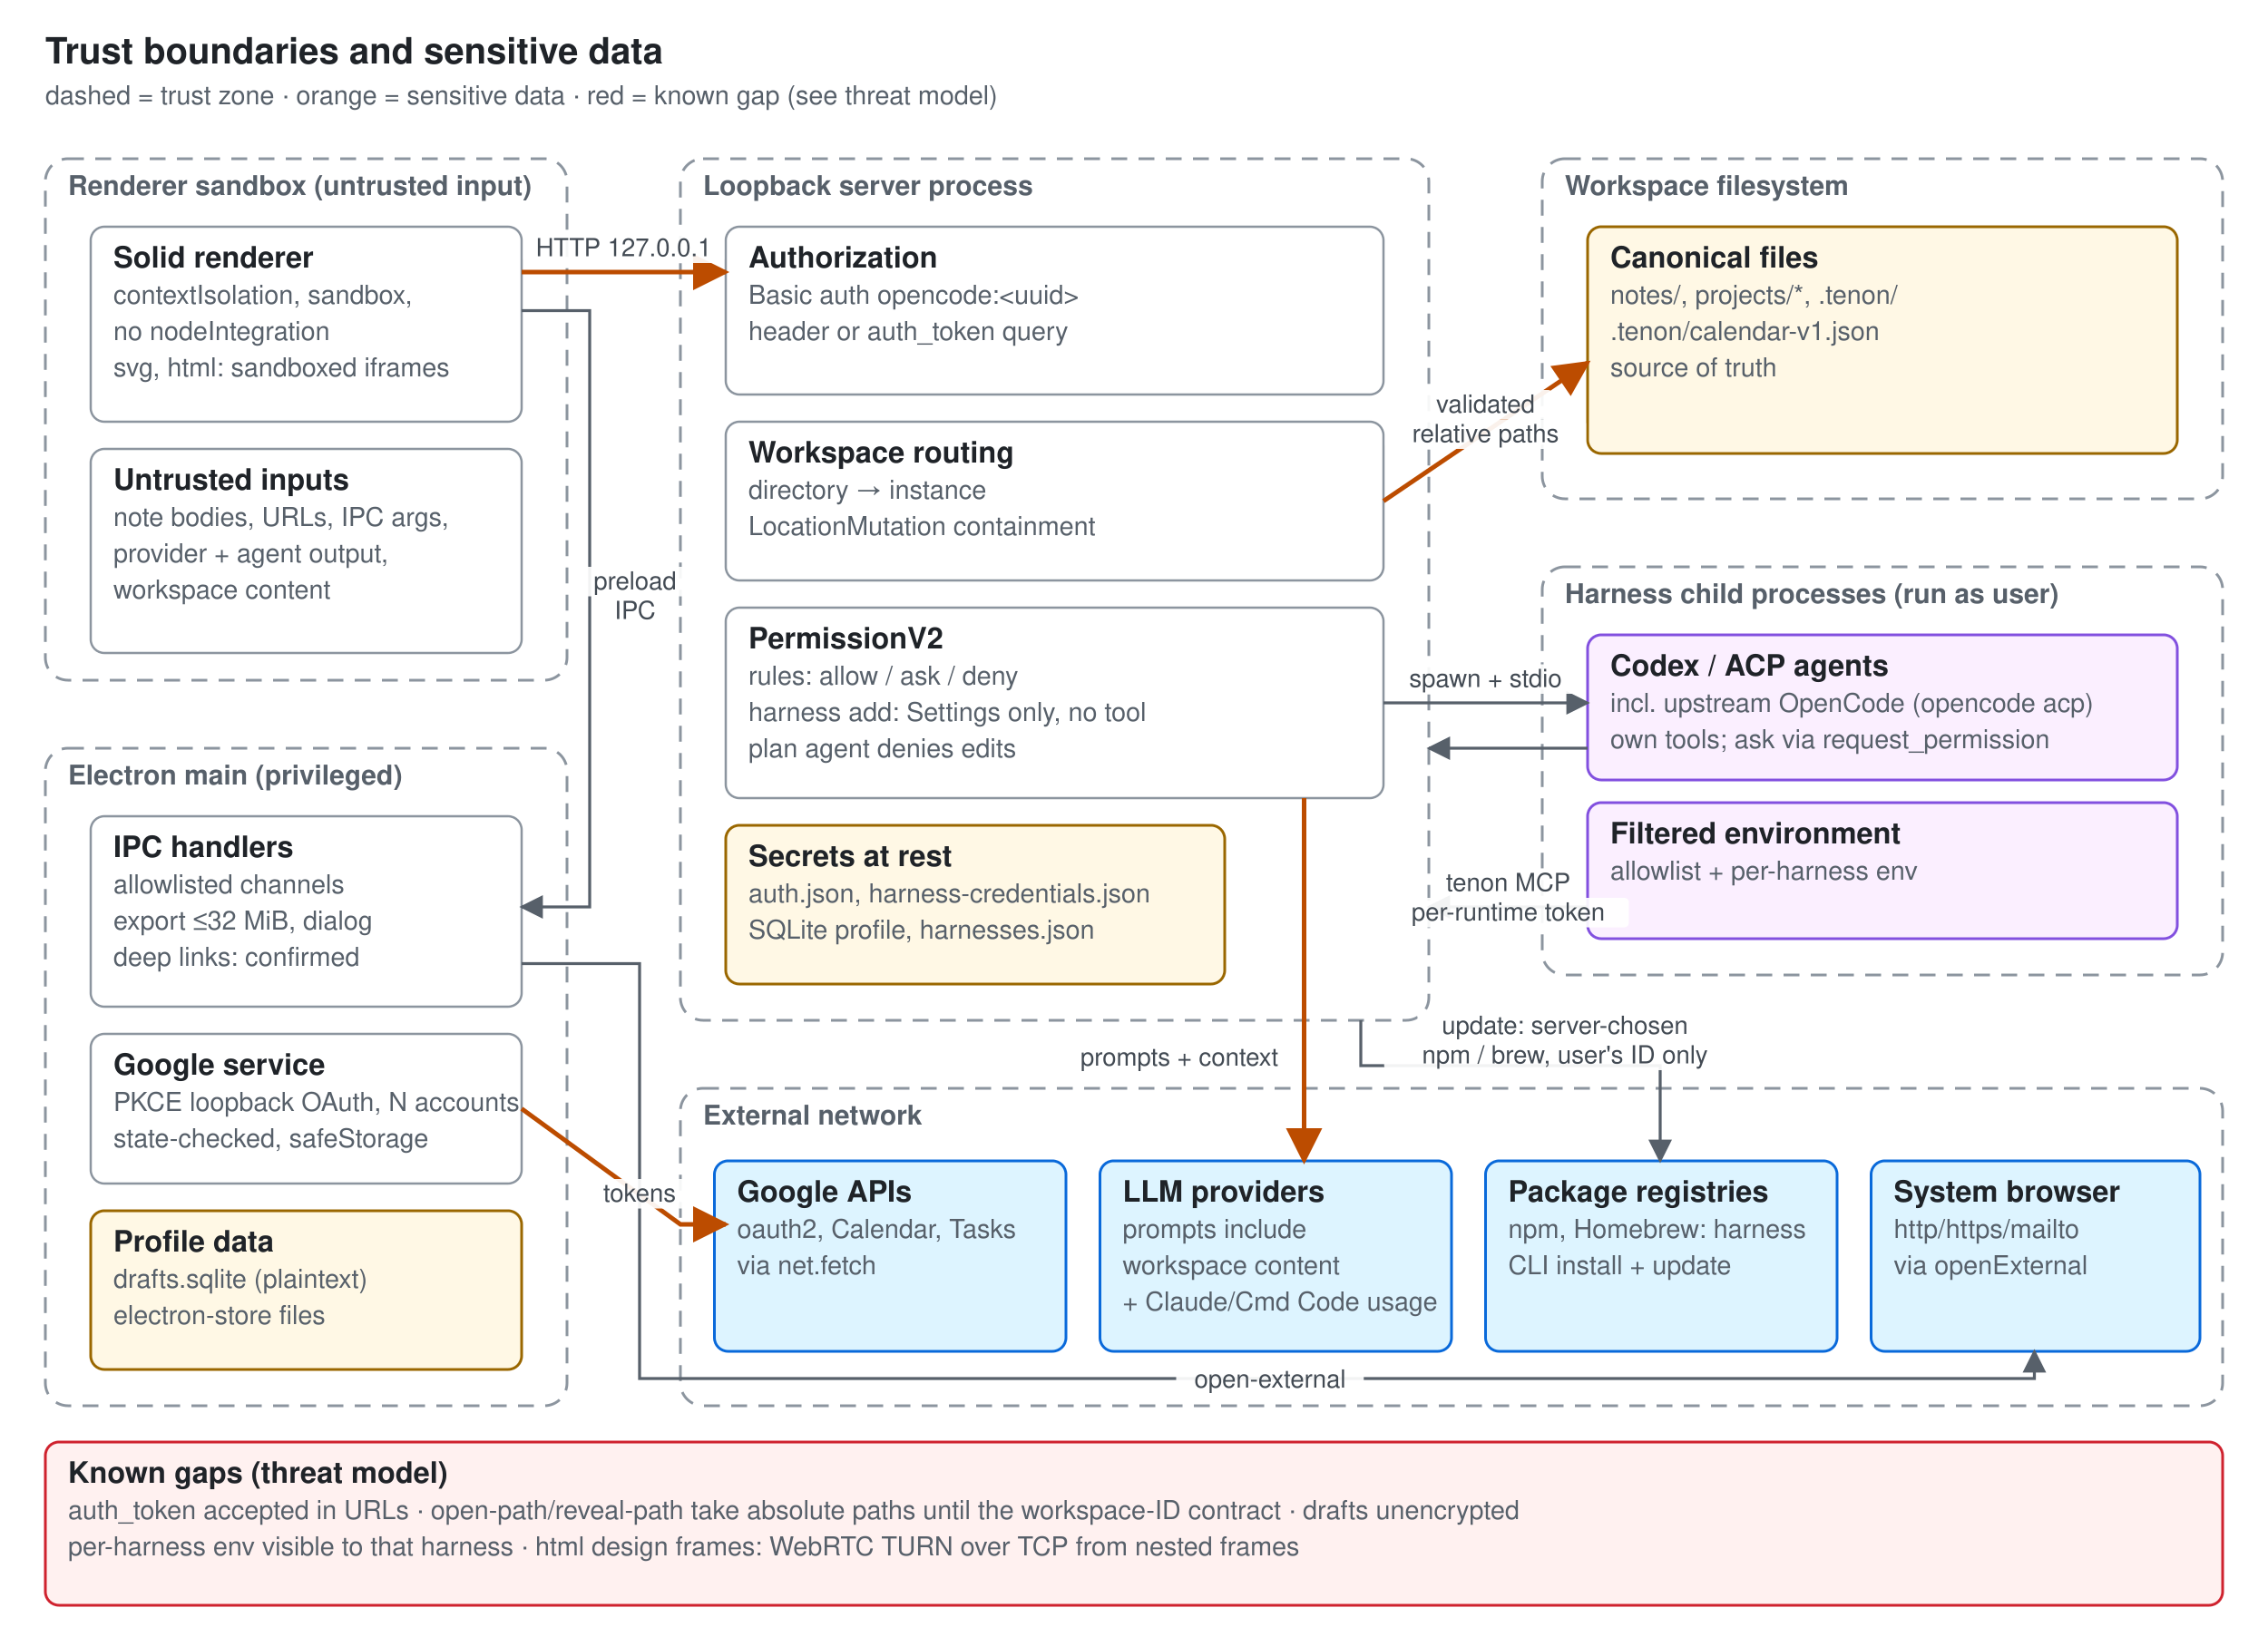
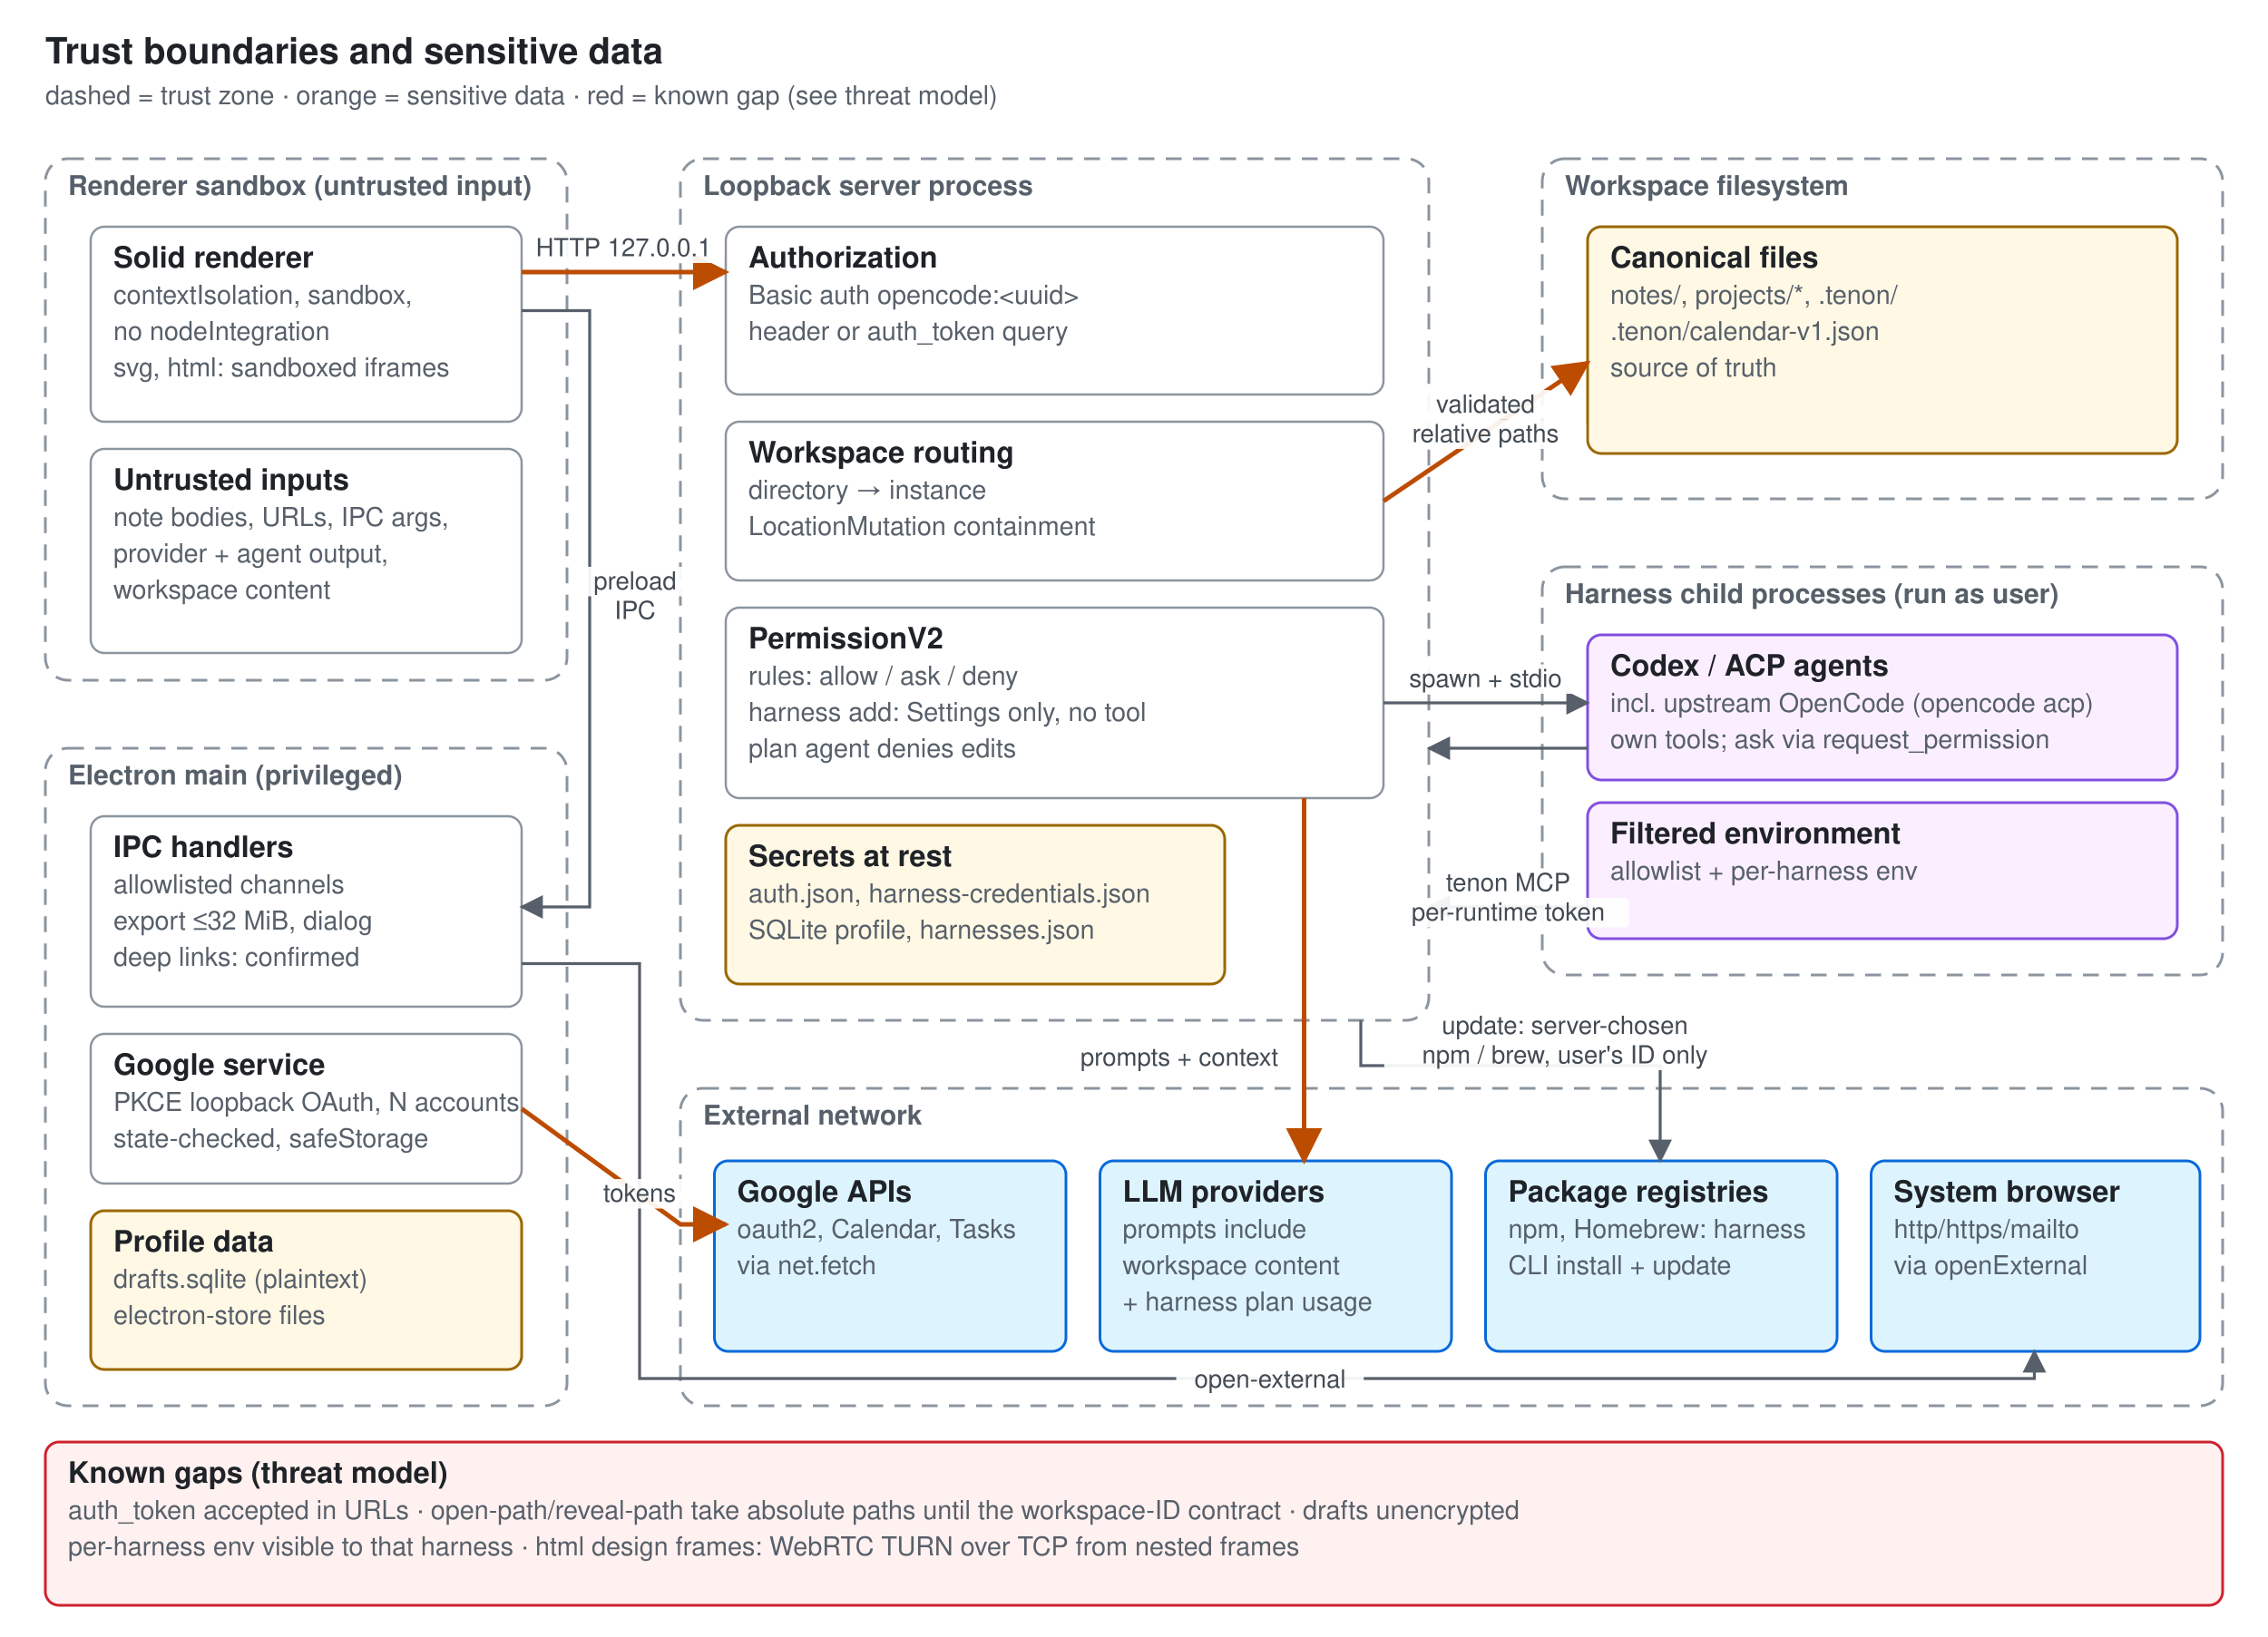
<svg xmlns="http://www.w3.org/2000/svg" viewBox="0 0 1000 722" width="1000" height="722" role="img" aria-labelledby="title desc">
  <style>
  .bg{fill:#ffffff}
  text{font-family:ui-sans-serif,system-ui,-apple-system,"Segoe UI",Helvetica,Arial,sans-serif;font-size:13px;fill:#1f2328}
  .t{font-weight:600}
  .s{font-size:11.5px;fill:#57606a}
  .h{font-size:16px;font-weight:600}
  .lbl{font-size:11px;fill:#424a53}
  .lblbg{fill:#ffffff;opacity:.92}
  .box{fill:#f6f8fa;stroke:#57606a;stroke-width:1.2}
  .sub{fill:#ffffff;stroke:#8c959f;stroke-width:1}
  .store{fill:#fff8e5;stroke:#9a6700;stroke-width:1.2}
  .ext{fill:#ddf4ff;stroke:#0969da;stroke-width:1.2}
  .proc{fill:#fbefff;stroke:#8250df;stroke-width:1.2}
  .zone{fill:none;stroke:#8c959f;stroke-width:1.2;stroke-dasharray:7 5}
  .zonet{font-size:12px;font-weight:600;fill:#57606a}
  .gapz{fill:#fff1f0;stroke:#cf222e;stroke-width:1.2}
  .e{fill:none;stroke:#57606a;stroke-width:1.3}
  .d{stroke-dasharray:5 4}
  .r{stroke:#cf222e}
  .sens{stroke:#bc4c00;stroke-width:2}
  .ah{fill:#57606a}
  .ahr{fill:#cf222e}
  .ahs{fill:#bc4c00}
  .life{stroke:#8c959f;stroke-width:1;stroke-dasharray:4 4}
  .act{fill:#eaeef2;stroke:#57606a;stroke-width:1}
  .frag{fill:none;stroke:#8c959f;stroke-width:1}
  .fragt{fill:#eaeef2;stroke:#8c959f;stroke-width:1}
  .dot{fill:#1f2328}
  .ring{fill:none;stroke:#1f2328;stroke-width:1.5}
  .dia{fill:#ffffff;stroke:#57606a;stroke-width:1.2}
  .bar{fill:#1f2328}
  @media (prefers-color-scheme: dark){
    .bg{fill:#0d1117}
    text{fill:#e6edf3}
    .s{fill:#9198a1} .lbl{fill:#c9d1d9} .lblbg{fill:#0d1117}
    .box{fill:#161b22;stroke:#8b949e} .sub{fill:#0d1117;stroke:#6e7681}
    .store{fill:#2b2111;stroke:#d29922} .ext{fill:#0c2d4a;stroke:#4493f8}
    .proc{fill:#271a3d;stroke:#ab7df8}
    .zone{stroke:#6e7681} .zonet{fill:#9198a1}
    .gapz{fill:#3a1517;stroke:#f85149}
    .e{stroke:#9198a1} .r{stroke:#f85149} .sens{stroke:#f0883e}
    .ah{fill:#9198a1} .ahr{fill:#f85149} .ahs{fill:#f0883e}
    .life{stroke:#6e7681} .act{fill:#21262d;stroke:#8b949e}
    .frag{stroke:#6e7681} .fragt{fill:#21262d;stroke:#6e7681}
    .dot{fill:#e6edf3} .ring{stroke:#e6edf3} .dia{fill:#0d1117;stroke:#8b949e} .bar{fill:#e6edf3}
  }
</style>
  <defs>
    <marker id="a" viewBox="0 0 10 10" refX="9" refY="5" markerWidth="8" markerHeight="8" orient="auto-start-reverse">
      <path class="ah" d="M0,0 L10,5 L0,10 z" />
    </marker>
    <marker id="ar" viewBox="0 0 10 10" refX="9" refY="5" markerWidth="8" markerHeight="8" orient="auto-start-reverse">
      <path class="ahr" d="M0,0 L10,5 L0,10 z" />
    </marker>
    <marker id="as" viewBox="0 0 10 10" refX="9" refY="5" markerWidth="8" markerHeight="8" orient="auto-start-reverse">
      <path class="ahs" d="M0,0 L10,5 L0,10 z" />
    </marker>
    <marker id="o" viewBox="0 0 10 10" refX="9" refY="5" markerWidth="9" markerHeight="9" orient="auto-start-reverse">
      <path class="e" d="M0,0 L10,5 L0,10" />
    </marker>
    <marker id="dm" viewBox="0 0 12 12" refX="1" refY="6" markerWidth="11" markerHeight="11" orient="auto-start-reverse">
      <path class="bar" d="M1,6 L6,1 L11,6 L6,11 z" />
    </marker>
  </defs>
  <rect class="bg" x="0" y="0" width="1000" height="722" />
  <text x="20" y="28" text-anchor="start" class="h">Trust boundaries and sensitive data</text>
  <text x="20" y="46" text-anchor="start" class="s">dashed = trust zone · orange = sensitive data · red = known gap (see threat model)</text>
  <rect class="zone" x="20" y="70" width="230" height="230" rx="10" />
  <text x="30" y="86" text-anchor="start" class="zonet">Renderer sandbox (untrusted input)</text>
  <rect class="sub" x="40" y="100" width="190" height="86" rx="6" />
  <text x="50" y="118" text-anchor="start" class="t">Solid renderer</text>
  <text x="50" y="134" text-anchor="start" class="s">contextIsolation, sandbox,</text>
  <text x="50" y="150" text-anchor="start" class="s">no nodeIntegration</text>
  <text x="50" y="166" text-anchor="start" class="s">svg, html: sandboxed iframes</text>
  <rect class="sub" x="40" y="198" width="190" height="90" rx="6" />
  <text x="50" y="216" text-anchor="start" class="t">Untrusted inputs</text>
  <text x="50" y="232" text-anchor="start" class="s">note bodies, URLs, IPC args,</text>
  <text x="50" y="248" text-anchor="start" class="s">provider + agent output,</text>
  <text x="50" y="264" text-anchor="start" class="s">workspace content</text>
  <rect class="zone" x="20" y="330" width="230" height="290" rx="10" />
  <text x="30" y="346" text-anchor="start" class="zonet">Electron main (privileged)</text>
  <rect class="sub" x="40" y="360" width="190" height="84" rx="6" />
  <text x="50" y="378" text-anchor="start" class="t">IPC handlers</text>
  <text x="50" y="394" text-anchor="start" class="s">allowlisted channels</text>
  <text x="50" y="410" text-anchor="start" class="s">export ≤32 MiB, dialog</text>
  <text x="50" y="426" text-anchor="start" class="s">deep links: confirmed</text>
  <rect class="sub" x="40" y="456" width="190" height="66" rx="6" />
  <text x="50" y="474" text-anchor="start" class="t">Google service</text>
  <text x="50" y="490" text-anchor="start" class="s">PKCE loopback OAuth, N accounts</text>
  <text x="50" y="506" text-anchor="start" class="s">state-checked, safeStorage</text>
  <rect class="store" x="40" y="534" width="190" height="70" rx="6" />
  <text x="50" y="552" text-anchor="start" class="t">Profile data</text>
  <text x="50" y="568" text-anchor="start" class="s">drafts.sqlite (plaintext)</text>
  <text x="50" y="584" text-anchor="start" class="s">electron-store files</text>
  <rect class="zone" x="300" y="70" width="330" height="380" rx="10" />
  <text x="310" y="86" text-anchor="start" class="zonet">Loopback server process</text>
  <rect class="sub" x="320" y="100" width="290" height="74" rx="6" />
  <text x="330" y="118" text-anchor="start" class="t">Authorization</text>
  <text x="330" y="134" text-anchor="start" class="s">Basic auth opencode:&lt;uuid&gt;</text>
  <text x="330" y="150" text-anchor="start" class="s">header or auth_token query</text>
  <rect class="sub" x="320" y="186" width="290" height="70" rx="6" />
  <text x="330" y="204" text-anchor="start" class="t">Workspace routing</text>
  <text x="330" y="220" text-anchor="start" class="s">directory → instance</text>
  <text x="330" y="236" text-anchor="start" class="s">LocationMutation containment</text>
  <rect class="sub" x="320" y="268" width="290" height="84" rx="6" />
  <text x="330" y="286" text-anchor="start" class="t">PermissionV2</text>
  <text x="330" y="302" text-anchor="start" class="s">rules: allow / ask / deny</text>
  <text x="330" y="318" text-anchor="start" class="s">harness add: Settings only, no tool</text>
  <text x="330" y="334" text-anchor="start" class="s">plan agent denies edits</text>
  <rect class="store" x="320" y="364" width="220" height="70" rx="6" />
  <text x="330" y="382" text-anchor="start" class="t">Secrets at rest</text>
  <text x="330" y="398" text-anchor="start" class="s">auth.json, harness-credentials.json</text>
  <text x="330" y="414" text-anchor="start" class="s">SQLite profile, harnesses.json</text>
  <rect class="zone" x="680" y="70" width="300" height="150" rx="10" />
  <text x="690" y="86" text-anchor="start" class="zonet">Workspace filesystem</text>
  <rect class="store" x="700" y="100" width="260" height="100" rx="6" />
  <text x="710" y="118" text-anchor="start" class="t">Canonical files</text>
  <text x="710" y="134" text-anchor="start" class="s">notes/, projects/*, .tenon/</text>
  <text x="710" y="150" text-anchor="start" class="s">.tenon/calendar-v1.json</text>
  <text x="710" y="166" text-anchor="start" class="s">source of truth</text>
  <rect class="zone" x="680" y="250" width="300" height="180" rx="10" />
  <text x="690" y="266" text-anchor="start" class="zonet">Harness child processes (run as user)</text>
  <rect class="proc" x="700" y="280" width="260" height="64" rx="6" />
  <text x="710" y="298" text-anchor="start" class="t">Codex / ACP agents</text>
  <text x="710" y="314" text-anchor="start" class="s">incl. upstream OpenCode (opencode acp)</text>
  <text x="710" y="330" text-anchor="start" class="s">own tools; ask via request_permission</text>
  <rect class="proc" x="700" y="354" width="260" height="60" rx="6" />
  <text x="710" y="372" text-anchor="start" class="t">Filtered environment</text>
  <text x="710" y="388" text-anchor="start" class="s">allowlist + per-harness env</text>
  <rect class="zone" x="300" y="480" width="680" height="140" rx="10" />
  <text x="310" y="496" text-anchor="start" class="zonet">External network</text>
  <rect class="ext" x="315" y="512" width="155" height="84" rx="6" />
  <text x="325" y="530" text-anchor="start" class="t">Google APIs</text>
  <text x="325" y="546" text-anchor="start" class="s">oauth2, Calendar, Tasks</text>
  <text x="325" y="562" text-anchor="start" class="s">via net.fetch</text>
  <rect class="ext" x="485" y="512" width="155" height="84" rx="6" />
  <text x="495" y="530" text-anchor="start" class="t">LLM providers</text>
  <text x="495" y="546" text-anchor="start" class="s">prompts include</text>
  <text x="495" y="562" text-anchor="start" class="s">workspace content</text>
-   <text x="495" y="578" text-anchor="start" class="s">+ Claude/Cmd Code usage</text>
+   <text x="495" y="578" text-anchor="start" class="s">+ harness plan usage</text>
  <rect class="ext" x="655" y="512" width="155" height="84" rx="6" />
  <text x="665" y="530" text-anchor="start" class="t">Package registries</text>
  <text x="665" y="546" text-anchor="start" class="s">npm, Homebrew: harness</text>
  <text x="665" y="562" text-anchor="start" class="s">CLI install + update</text>
  <rect class="ext" x="825" y="512" width="145" height="84" rx="6" />
  <text x="835" y="530" text-anchor="start" class="t">System browser</text>
  <text x="835" y="546" text-anchor="start" class="s">http/https/mailto</text>
  <text x="835" y="562" text-anchor="start" class="s">via openExternal</text>
  <path class="e " d="M230,137 L260,137 L260,400 L230,400" marker-end="url(#a)" />
  <path class="e sens" d="M230,120 L320,120" marker-end="url(#as)" />
  <path class="e sens" d="M610,221 L700,160" marker-end="url(#as)" />
  <path class="e " d="M610,310 L700,310" marker-end="url(#a)" />
  <path class="e " d="M700,330 L630,330" marker-end="url(#a)" />
  <path class="e " d="M700,400 L630,400" marker-end="url(#a)" />
  <path class="e sens" d="M230,489 L300,540 L320,540" marker-end="url(#as)" />
  <path class="e sens" d="M575,352 L575,512" marker-end="url(#as)" />
  <path class="e " d="M600,450 L600,470 L732,470 L732,512" marker-end="url(#a)" />
  <path class="e " d="M230,425 L282,425 L282,608 L897,608 L897,596" marker-end="url(#a)" />
  <rect class="gapz" x="20" y="636" width="960" height="72" rx="6" />
  <text x="30" y="654" text-anchor="start" class="t">Known gaps (threat model)</text>
  <text x="30" y="670" text-anchor="start" class="s">auth_token accepted in URLs · open-path/reveal-path take absolute paths until the workspace-ID contract · drafts unencrypted</text>
  <text x="30" y="686" text-anchor="start" class="s">per-harness env visible to that harness · html design frames: WebRTC TURN over TCP from nested frames</text>
  <rect class="lblbg" x="256.4" y="250.0" width="47.3" height="13" rx="2" />
  <text class="lbl" x="280" y="260" text-anchor="middle">preload</text>
  <rect class="lblbg" x="268.1" y="263.0" width="23.7" height="13" rx="2" />
  <text class="lbl" x="280" y="273" text-anchor="middle">IPC</text>
  <rect class="lblbg" x="230.7" y="103.0" width="88.6" height="13" rx="2" />
  <text class="lbl" x="275" y="113" text-anchor="middle">HTTP 127.0.0.1</text>
  <rect class="lblbg" x="625.5" y="172.0" width="59.1" height="13" rx="2" />
  <text class="lbl" x="655" y="182" text-anchor="middle">validated</text>
  <rect class="lblbg" x="610.7" y="185.0" width="88.6" height="13" rx="2" />
  <text class="lbl" x="655" y="195" text-anchor="middle">relative paths</text>
  <rect class="lblbg" x="613.6" y="293.0" width="82.7" height="13" rx="2" />
  <text class="lbl" x="655" y="303" text-anchor="middle">spawn + stdio</text>
  <rect class="lblbg" x="635.5" y="383.0" width="59.1" height="13" rx="2" />
  <text class="lbl" x="665" y="393" text-anchor="middle">tenon MCP</text>
  <rect class="lblbg" x="611.9" y="396.0" width="106.3" height="13" rx="2" />
  <text class="lbl" x="665" y="406" text-anchor="middle">per-runtime token</text>
  <rect class="lblbg" x="261.3" y="520.0" width="41.4" height="13" rx="2" />
  <text class="lbl" x="282" y="530" text-anchor="middle">tokens</text>
  <rect class="lblbg" x="466.9" y="460.0" width="106.3" height="13" rx="2" />
  <text class="lbl" x="520" y="470" text-anchor="middle">prompts + context</text>
  <rect class="lblbg" x="625.0" y="446.0" width="129.9" height="13" rx="2" />
  <text class="lbl" x="690" y="456" text-anchor="middle">update: server-chosen</text>
  <rect class="lblbg" x="610.3" y="459.0" width="159.4" height="13" rx="2" />
  <text class="lbl" x="690" y="469" text-anchor="middle">npm / brew, user's ID only</text>
  <rect class="lblbg" x="518.6" y="602.0" width="82.7" height="13" rx="2" />
  <text class="lbl" x="560" y="612" text-anchor="middle">open-external</text>
</svg>
